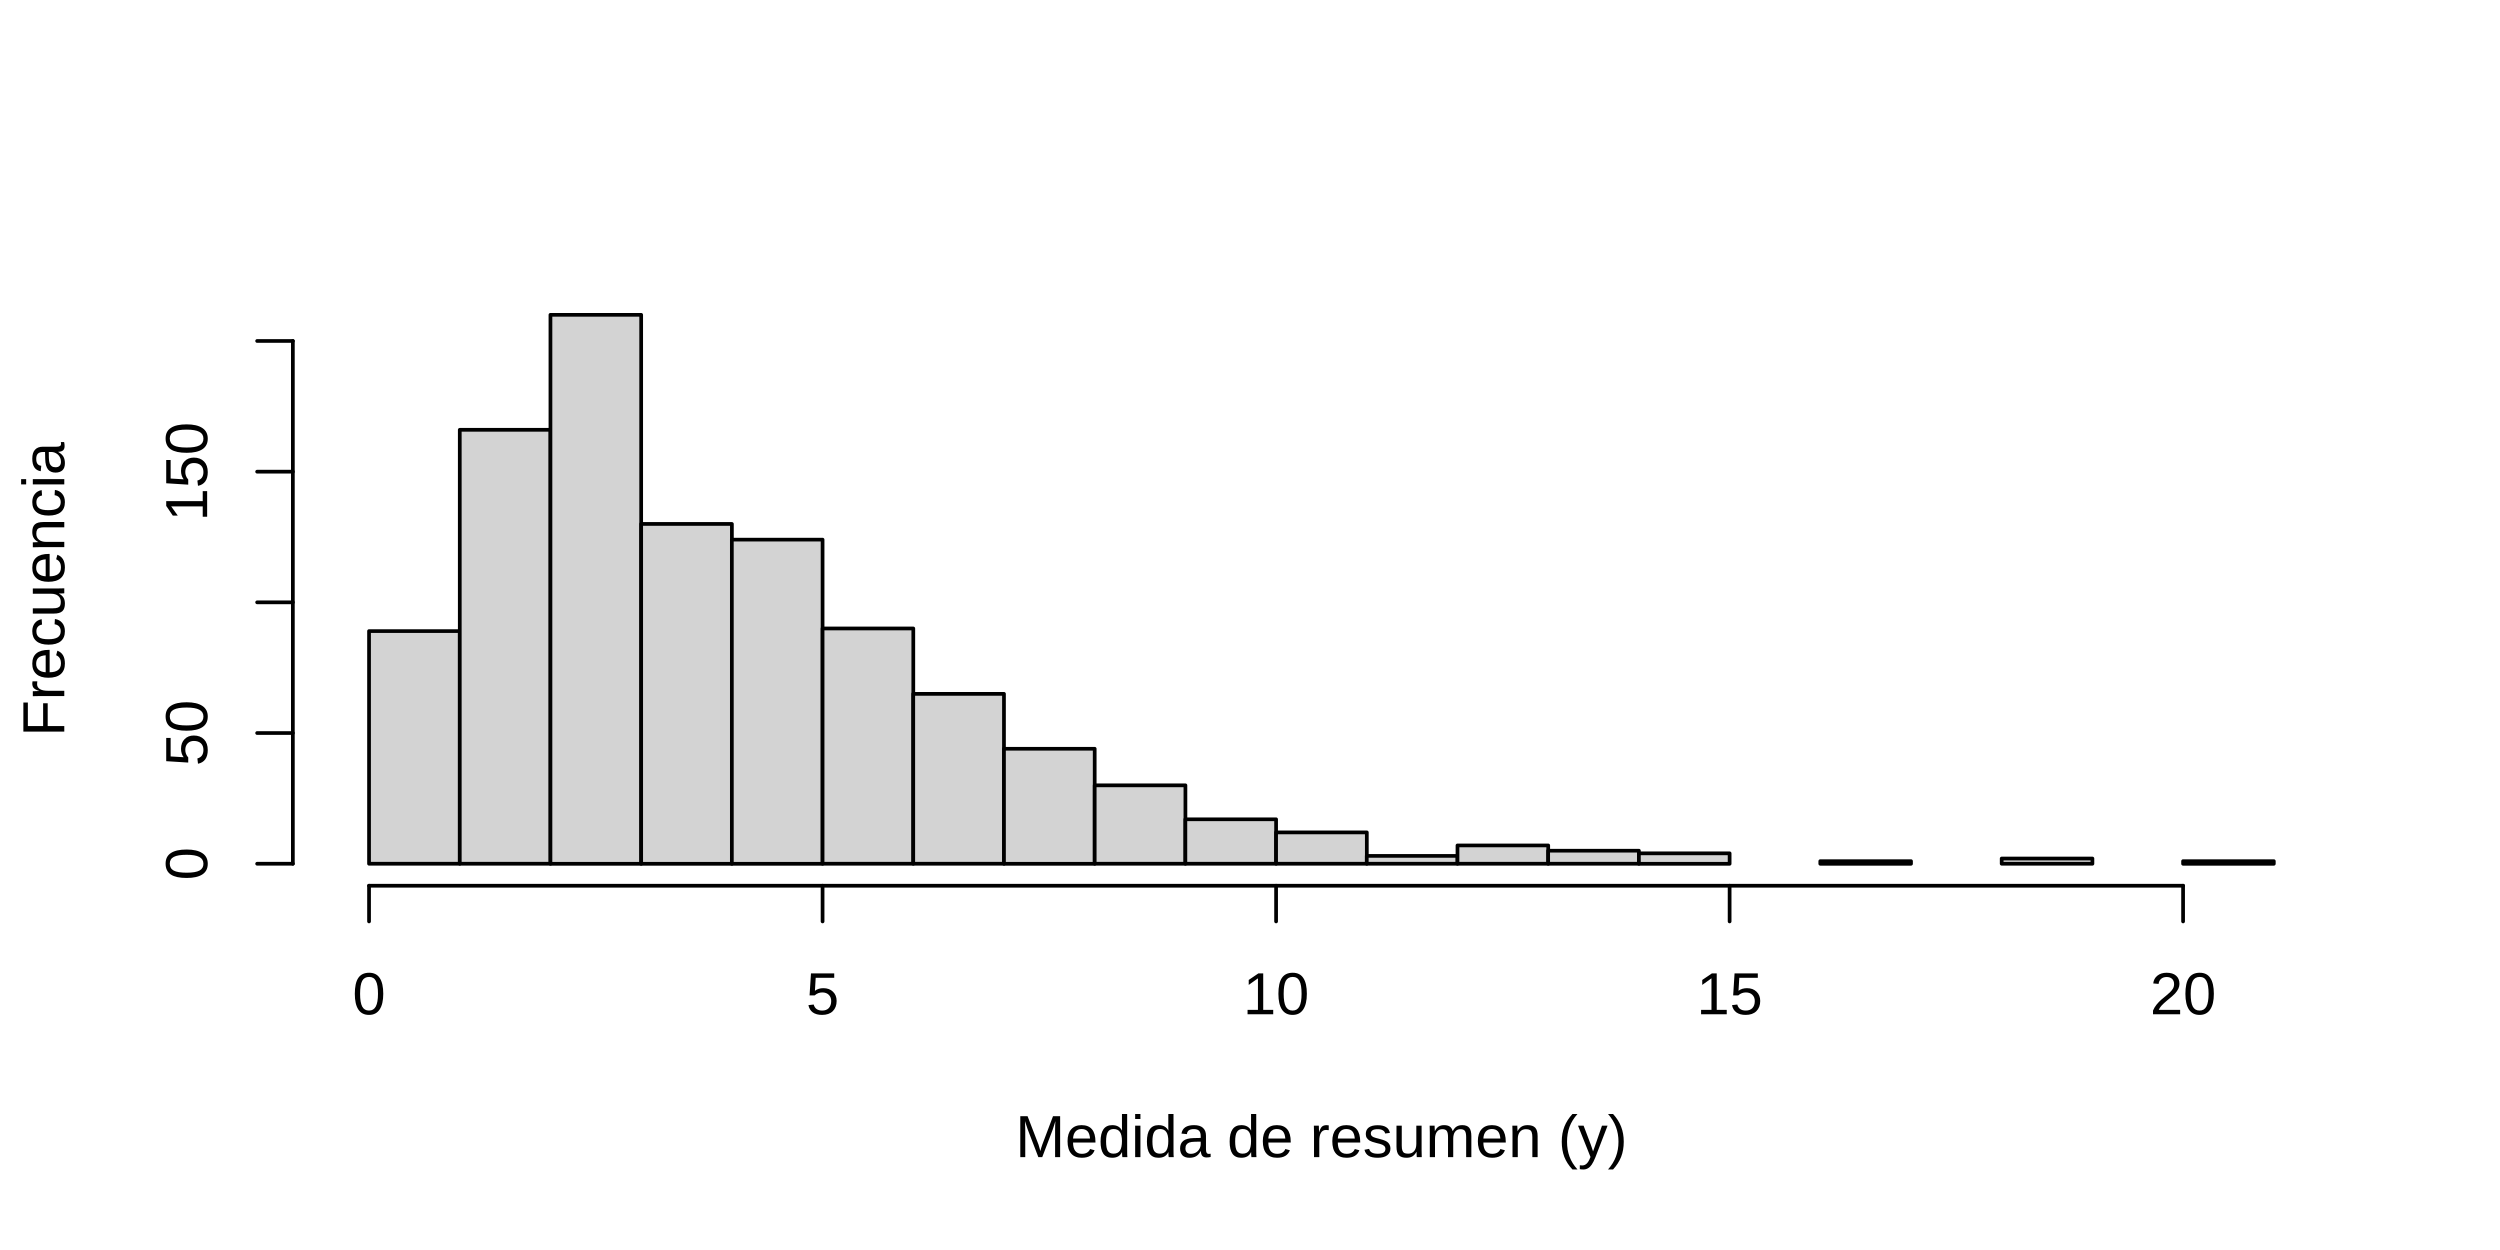
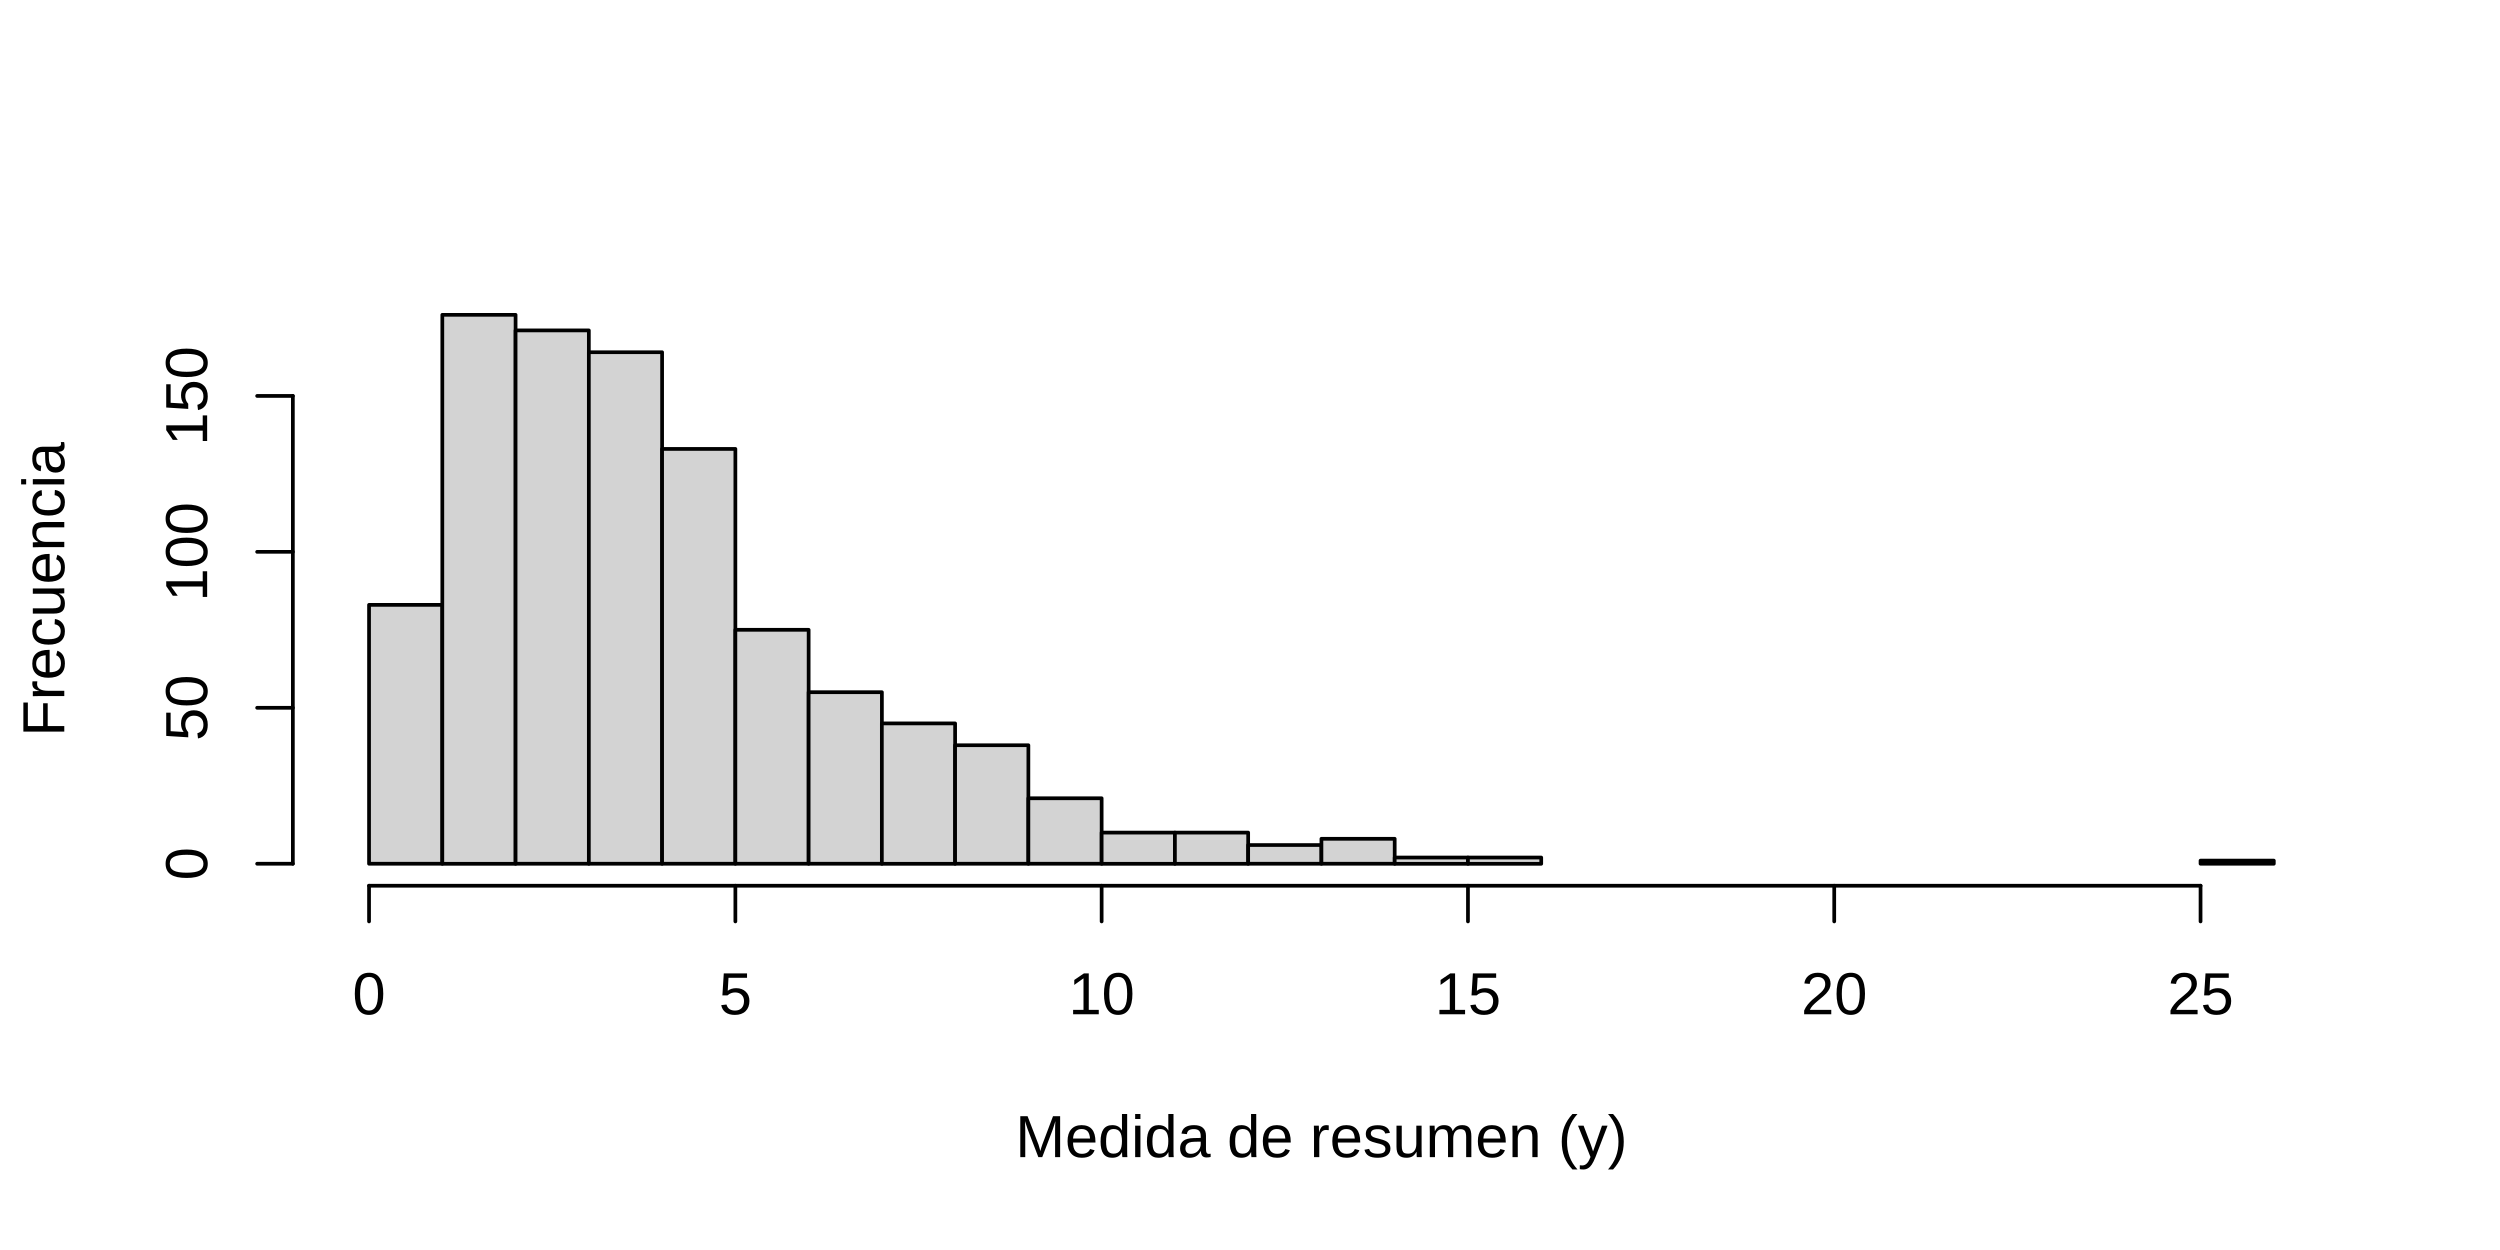
<svg xmlns="http://www.w3.org/2000/svg" class="svglite" width="504.00pt" height="252.00pt" viewBox="0 0 504.00 252.00">
  <defs>
    <style type="text/css">
    .svglite line, .svglite polyline, .svglite polygon, .svglite path, .svglite rect, .svglite circle {
      fill: none;
      stroke: #000000;
      stroke-linecap: round;
      stroke-linejoin: round;
      stroke-miterlimit: 10.00;
    }
  </style>
  </defs>
  <rect width="100%" height="100%" style="stroke: none; fill: #FFFFFF;" />
  <defs>
    <clipPath id="cpMC4wMHw1MDQuMDB8MC4wMHwyNTIuMDA=">
      <rect x="0.00" y="0.00" width="504.00" height="252.00" />
    </clipPath>
  </defs>
  <g clip-path="url(#cpMC4wMHw1MDQuMDB8MC4wMHwyNTIuMDA=)">
    <text x="266.40" y="233.28" text-anchor="middle" style="font-size: 12.00px; font-family: Arial;" textLength="123.38px" lengthAdjust="spacingAndGlyphs">Medida de resumen (y)</text>
    <text transform="translate(12.96,118.80) rotate(-90)" text-anchor="middle" style="font-size: 12.00px; font-family: Arial;" textLength="59.36px" lengthAdjust="spacingAndGlyphs">Frecuencia</text>
-     <line x1="74.40" y1="178.56" x2="440.11" y2="178.56" style="stroke-width: 0.75;" />
+     <line x1="74.40" y1="178.56" x2="443.63" y2="178.56" style="stroke-width: 0.75;" />
    <line x1="74.40" y1="178.56" x2="74.40" y2="185.76" style="stroke-width: 0.75;" />
-     <line x1="165.83" y1="178.56" x2="165.83" y2="185.76" style="stroke-width: 0.75;" />
-     <line x1="257.26" y1="178.56" x2="257.26" y2="185.76" style="stroke-width: 0.75;" />
-     <line x1="348.69" y1="178.56" x2="348.69" y2="185.76" style="stroke-width: 0.75;" />
-     <line x1="440.11" y1="178.56" x2="440.11" y2="185.76" style="stroke-width: 0.75;" />
+     <line x1="148.25" y1="178.56" x2="148.25" y2="185.76" style="stroke-width: 0.75;" />
+     <line x1="222.09" y1="178.56" x2="222.09" y2="185.76" style="stroke-width: 0.75;" />
+     <line x1="295.94" y1="178.56" x2="295.94" y2="185.76" style="stroke-width: 0.75;" />
+     <line x1="369.78" y1="178.56" x2="369.78" y2="185.76" style="stroke-width: 0.75;" />
+     <line x1="443.63" y1="178.56" x2="443.63" y2="185.76" style="stroke-width: 0.75;" />
    <text x="74.40" y="204.48" text-anchor="middle" style="font-size: 12.00px; font-family: Arial;" textLength="6.67px" lengthAdjust="spacingAndGlyphs">0</text>
-     <text x="165.83" y="204.48" text-anchor="middle" style="font-size: 12.00px; font-family: Arial;" textLength="6.67px" lengthAdjust="spacingAndGlyphs">5</text>
-     <text x="257.26" y="204.48" text-anchor="middle" style="font-size: 12.00px; font-family: Arial;" textLength="13.35px" lengthAdjust="spacingAndGlyphs">10</text>
-     <text x="348.69" y="204.48" text-anchor="middle" style="font-size: 12.00px; font-family: Arial;" textLength="13.35px" lengthAdjust="spacingAndGlyphs">15</text>
-     <text x="440.11" y="204.48" text-anchor="middle" style="font-size: 12.00px; font-family: Arial;" textLength="13.35px" lengthAdjust="spacingAndGlyphs">20</text>
-     <line x1="59.04" y1="174.13" x2="59.04" y2="68.74" style="stroke-width: 0.75;" />
+     <text x="148.25" y="204.48" text-anchor="middle" style="font-size: 12.00px; font-family: Arial;" textLength="6.67px" lengthAdjust="spacingAndGlyphs">5</text>
+     <text x="222.09" y="204.48" text-anchor="middle" style="font-size: 12.00px; font-family: Arial;" textLength="13.35px" lengthAdjust="spacingAndGlyphs">10</text>
+     <text x="295.94" y="204.48" text-anchor="middle" style="font-size: 12.00px; font-family: Arial;" textLength="13.35px" lengthAdjust="spacingAndGlyphs">15</text>
+     <text x="369.78" y="204.48" text-anchor="middle" style="font-size: 12.00px; font-family: Arial;" textLength="13.35px" lengthAdjust="spacingAndGlyphs">20</text>
+     <text x="443.63" y="204.48" text-anchor="middle" style="font-size: 12.00px; font-family: Arial;" textLength="13.35px" lengthAdjust="spacingAndGlyphs">25</text>
+     <line x1="59.04" y1="174.13" x2="59.04" y2="79.82" style="stroke-width: 0.75;" />
    <line x1="59.04" y1="174.13" x2="51.84" y2="174.13" style="stroke-width: 0.75;" />
-     <line x1="59.04" y1="147.78" x2="51.84" y2="147.78" style="stroke-width: 0.75;" />
-     <line x1="59.04" y1="121.43" x2="51.84" y2="121.43" style="stroke-width: 0.75;" />
-     <line x1="59.04" y1="95.09" x2="51.84" y2="95.09" style="stroke-width: 0.75;" />
-     <line x1="59.04" y1="68.74" x2="51.84" y2="68.74" style="stroke-width: 0.75;" />
+     <line x1="59.04" y1="142.69" x2="51.84" y2="142.69" style="stroke-width: 0.75;" />
+     <line x1="59.04" y1="111.25" x2="51.84" y2="111.25" style="stroke-width: 0.75;" />
+     <line x1="59.04" y1="79.82" x2="51.84" y2="79.82" style="stroke-width: 0.75;" />
    <text transform="translate(41.76,174.13) rotate(-90)" text-anchor="middle" style="font-size: 12.00px; font-family: Arial;" textLength="6.67px" lengthAdjust="spacingAndGlyphs">0</text>
-     <text transform="translate(41.76,147.78) rotate(-90)" text-anchor="middle" style="font-size: 12.00px; font-family: Arial;" textLength="13.35px" lengthAdjust="spacingAndGlyphs">50</text>
-     <text transform="translate(41.76,95.09) rotate(-90)" text-anchor="middle" style="font-size: 12.00px; font-family: Arial;" textLength="20.02px" lengthAdjust="spacingAndGlyphs">150</text>
+     <text transform="translate(41.76,142.69) rotate(-90)" text-anchor="middle" style="font-size: 12.00px; font-family: Arial;" textLength="13.35px" lengthAdjust="spacingAndGlyphs">50</text>
+     <text transform="translate(41.76,111.25) rotate(-90)" text-anchor="middle" style="font-size: 12.00px; font-family: Arial;" textLength="20.02px" lengthAdjust="spacingAndGlyphs">100</text>
+     <text transform="translate(41.76,79.82) rotate(-90)" text-anchor="middle" style="font-size: 12.00px; font-family: Arial;" textLength="20.02px" lengthAdjust="spacingAndGlyphs">150</text>
  </g>
  <defs>
    <clipPath id="cpNTkuMDR8NDczLjc2fDU5LjA0fDE3OC41Ng==">
      <rect x="59.04" y="59.04" width="414.72" height="119.52" />
    </clipPath>
  </defs>
  <g clip-path="url(#cpNTkuMDR8NDczLjc2fDU5LjA0fDE3OC41Ng==)">
-     <rect x="74.40" y="127.23" width="18.29" height="46.90" style="stroke-width: 0.75; fill: #D3D3D3;" />
-     <rect x="92.69" y="86.65" width="18.29" height="87.48" style="stroke-width: 0.75; fill: #D3D3D3;" />
-     <rect x="110.97" y="63.47" width="18.29" height="110.67" style="stroke-width: 0.75; fill: #D3D3D3;" />
-     <rect x="129.26" y="105.63" width="18.29" height="68.51" style="stroke-width: 0.75; fill: #D3D3D3;" />
-     <rect x="147.54" y="108.79" width="18.29" height="65.35" style="stroke-width: 0.75; fill: #D3D3D3;" />
-     <rect x="165.83" y="126.70" width="18.29" height="47.43" style="stroke-width: 0.75; fill: #D3D3D3;" />
-     <rect x="184.11" y="139.88" width="18.29" height="34.25" style="stroke-width: 0.75; fill: #D3D3D3;" />
-     <rect x="202.40" y="150.95" width="18.29" height="23.19" style="stroke-width: 0.75; fill: #D3D3D3;" />
-     <rect x="220.69" y="158.32" width="18.29" height="15.81" style="stroke-width: 0.75; fill: #D3D3D3;" />
-     <rect x="238.97" y="165.17" width="18.29" height="8.96" style="stroke-width: 0.75; fill: #D3D3D3;" />
-     <rect x="257.26" y="167.81" width="18.29" height="6.32" style="stroke-width: 0.75; fill: #D3D3D3;" />
-     <rect x="275.54" y="172.55" width="18.29" height="1.58" style="stroke-width: 0.75; fill: #D3D3D3;" />
-     <rect x="293.83" y="170.44" width="18.29" height="3.69" style="stroke-width: 0.75; fill: #D3D3D3;" />
-     <rect x="312.11" y="171.50" width="18.29" height="2.63" style="stroke-width: 0.75; fill: #D3D3D3;" />
-     <rect x="330.40" y="172.03" width="18.29" height="2.11" style="stroke-width: 0.75; fill: #D3D3D3;" />
-     <rect x="348.69" y="174.13" width="18.29" height="0.00" style="stroke-width: 0.75; fill: #D3D3D3;" />
-     <rect x="366.97" y="173.61" width="18.29" height="0.53" style="stroke-width: 0.75; fill: #D3D3D3;" />
-     <rect x="385.26" y="174.13" width="18.29" height="0.00" style="stroke-width: 0.75; fill: #D3D3D3;" />
-     <rect x="403.54" y="173.08" width="18.29" height="1.05" style="stroke-width: 0.75; fill: #D3D3D3;" />
-     <rect x="421.83" y="174.13" width="18.29" height="0.00" style="stroke-width: 0.75; fill: #D3D3D3;" />
-     <rect x="440.11" y="173.61" width="18.29" height="0.53" style="stroke-width: 0.75; fill: #D3D3D3;" />
+     <rect x="74.40" y="121.94" width="14.77" height="52.19" style="stroke-width: 0.75; fill: #D3D3D3;" />
+     <rect x="89.17" y="63.47" width="14.77" height="110.67" style="stroke-width: 0.75; fill: #D3D3D3;" />
+     <rect x="103.94" y="66.61" width="14.77" height="107.52" style="stroke-width: 0.75; fill: #D3D3D3;" />
+     <rect x="118.71" y="71.01" width="14.77" height="103.12" style="stroke-width: 0.75; fill: #D3D3D3;" />
+     <rect x="133.48" y="90.50" width="14.77" height="83.63" style="stroke-width: 0.75; fill: #D3D3D3;" />
+     <rect x="148.25" y="126.97" width="14.77" height="47.16" style="stroke-width: 0.75; fill: #D3D3D3;" />
+     <rect x="163.02" y="139.55" width="14.77" height="34.58" style="stroke-width: 0.75; fill: #D3D3D3;" />
+     <rect x="177.78" y="145.84" width="14.77" height="28.30" style="stroke-width: 0.75; fill: #D3D3D3;" />
+     <rect x="192.55" y="150.24" width="14.77" height="23.89" style="stroke-width: 0.75; fill: #D3D3D3;" />
+     <rect x="207.32" y="160.93" width="14.77" height="13.20" style="stroke-width: 0.75; fill: #D3D3D3;" />
+     <rect x="222.09" y="167.85" width="14.77" height="6.29" style="stroke-width: 0.75; fill: #D3D3D3;" />
+     <rect x="236.86" y="167.85" width="14.77" height="6.29" style="stroke-width: 0.75; fill: #D3D3D3;" />
+     <rect x="251.63" y="170.36" width="14.77" height="3.77" style="stroke-width: 0.75; fill: #D3D3D3;" />
+     <rect x="266.40" y="169.10" width="14.77" height="5.03" style="stroke-width: 0.75; fill: #D3D3D3;" />
+     <rect x="281.17" y="172.88" width="14.77" height="1.26" style="stroke-width: 0.75; fill: #D3D3D3;" />
+     <rect x="295.94" y="172.88" width="14.77" height="1.26" style="stroke-width: 0.75; fill: #D3D3D3;" />
+     <rect x="310.71" y="174.13" width="14.77" height="0.00" style="stroke-width: 0.75; fill: #D3D3D3;" />
+     <rect x="325.48" y="174.13" width="14.77" height="0.00" style="stroke-width: 0.75; fill: #D3D3D3;" />
+     <rect x="340.25" y="174.13" width="14.77" height="0.00" style="stroke-width: 0.75; fill: #D3D3D3;" />
+     <rect x="355.02" y="174.13" width="14.77" height="0.00" style="stroke-width: 0.75; fill: #D3D3D3;" />
+     <rect x="369.78" y="174.13" width="14.77" height="0.00" style="stroke-width: 0.75; fill: #D3D3D3;" />
+     <rect x="384.55" y="174.13" width="14.77" height="0.00" style="stroke-width: 0.75; fill: #D3D3D3;" />
+     <rect x="399.32" y="174.13" width="14.77" height="0.00" style="stroke-width: 0.75; fill: #D3D3D3;" />
+     <rect x="414.09" y="174.13" width="14.77" height="0.00" style="stroke-width: 0.75; fill: #D3D3D3;" />
+     <rect x="428.86" y="174.13" width="14.77" height="0.00" style="stroke-width: 0.75; fill: #D3D3D3;" />
+     <rect x="443.63" y="173.50" width="14.77" height="0.63" style="stroke-width: 0.75; fill: #D3D3D3;" />
  </g>
</svg>
